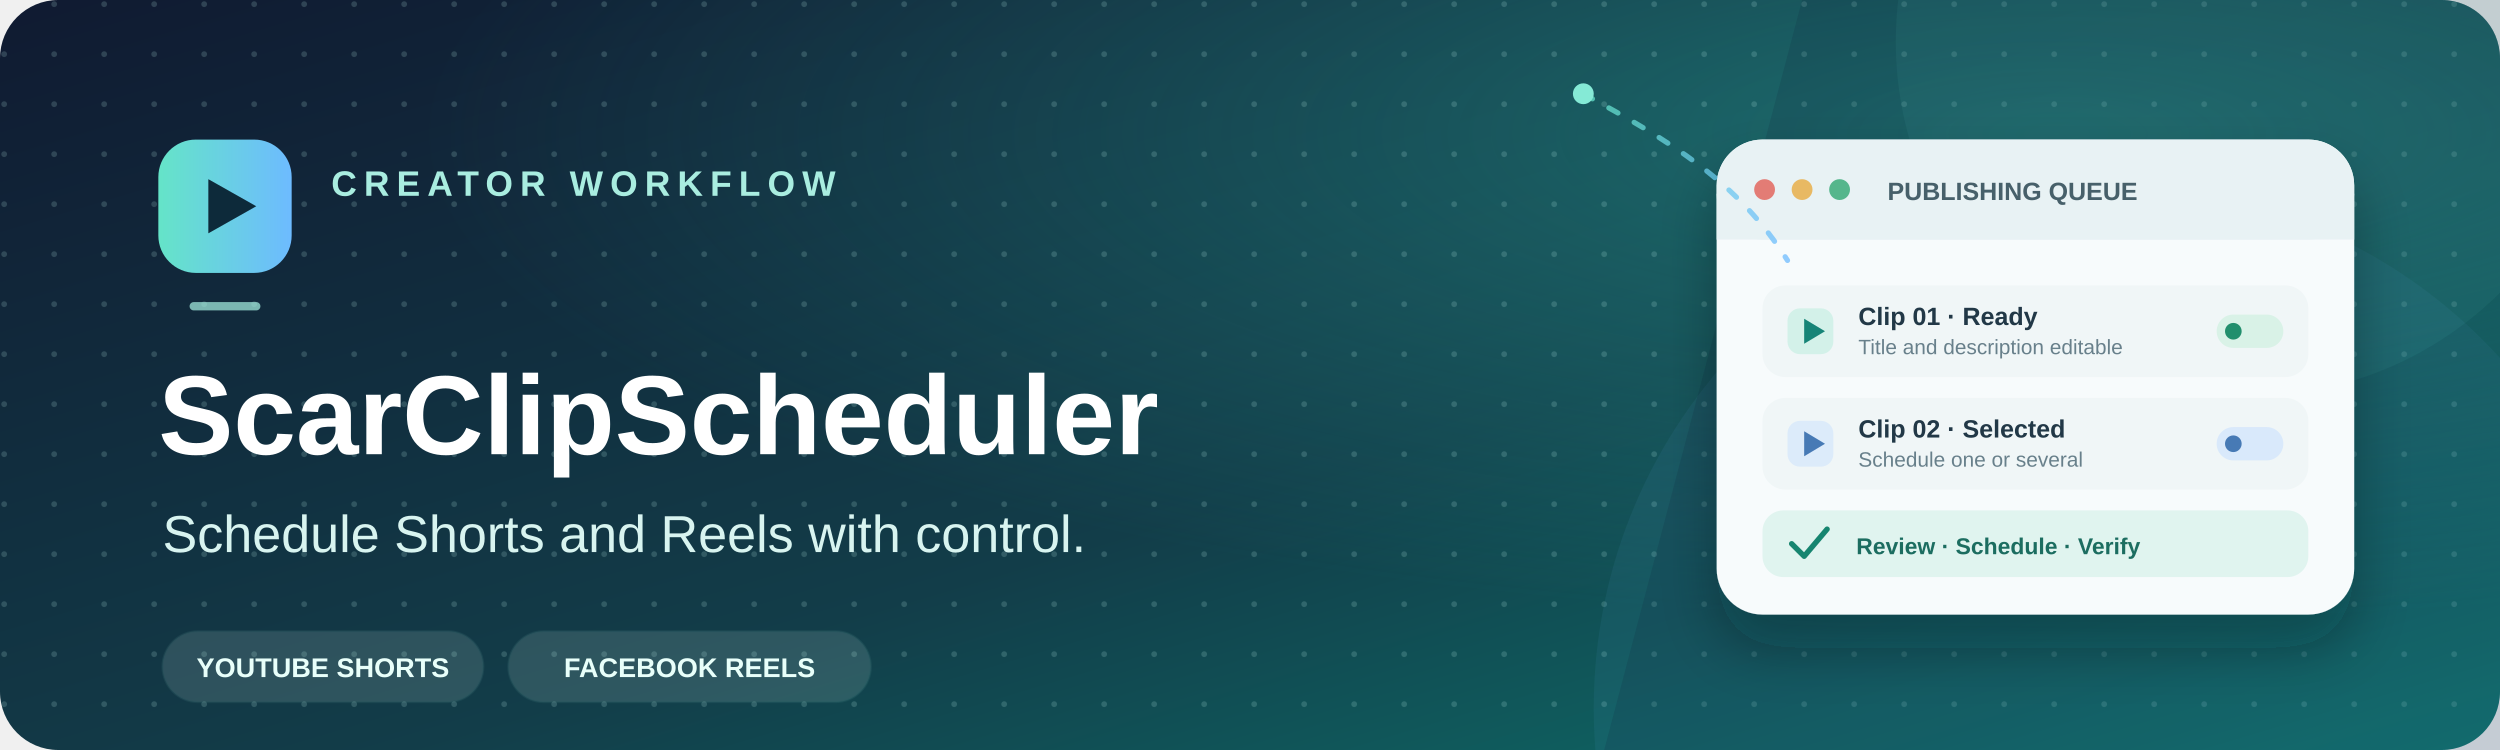
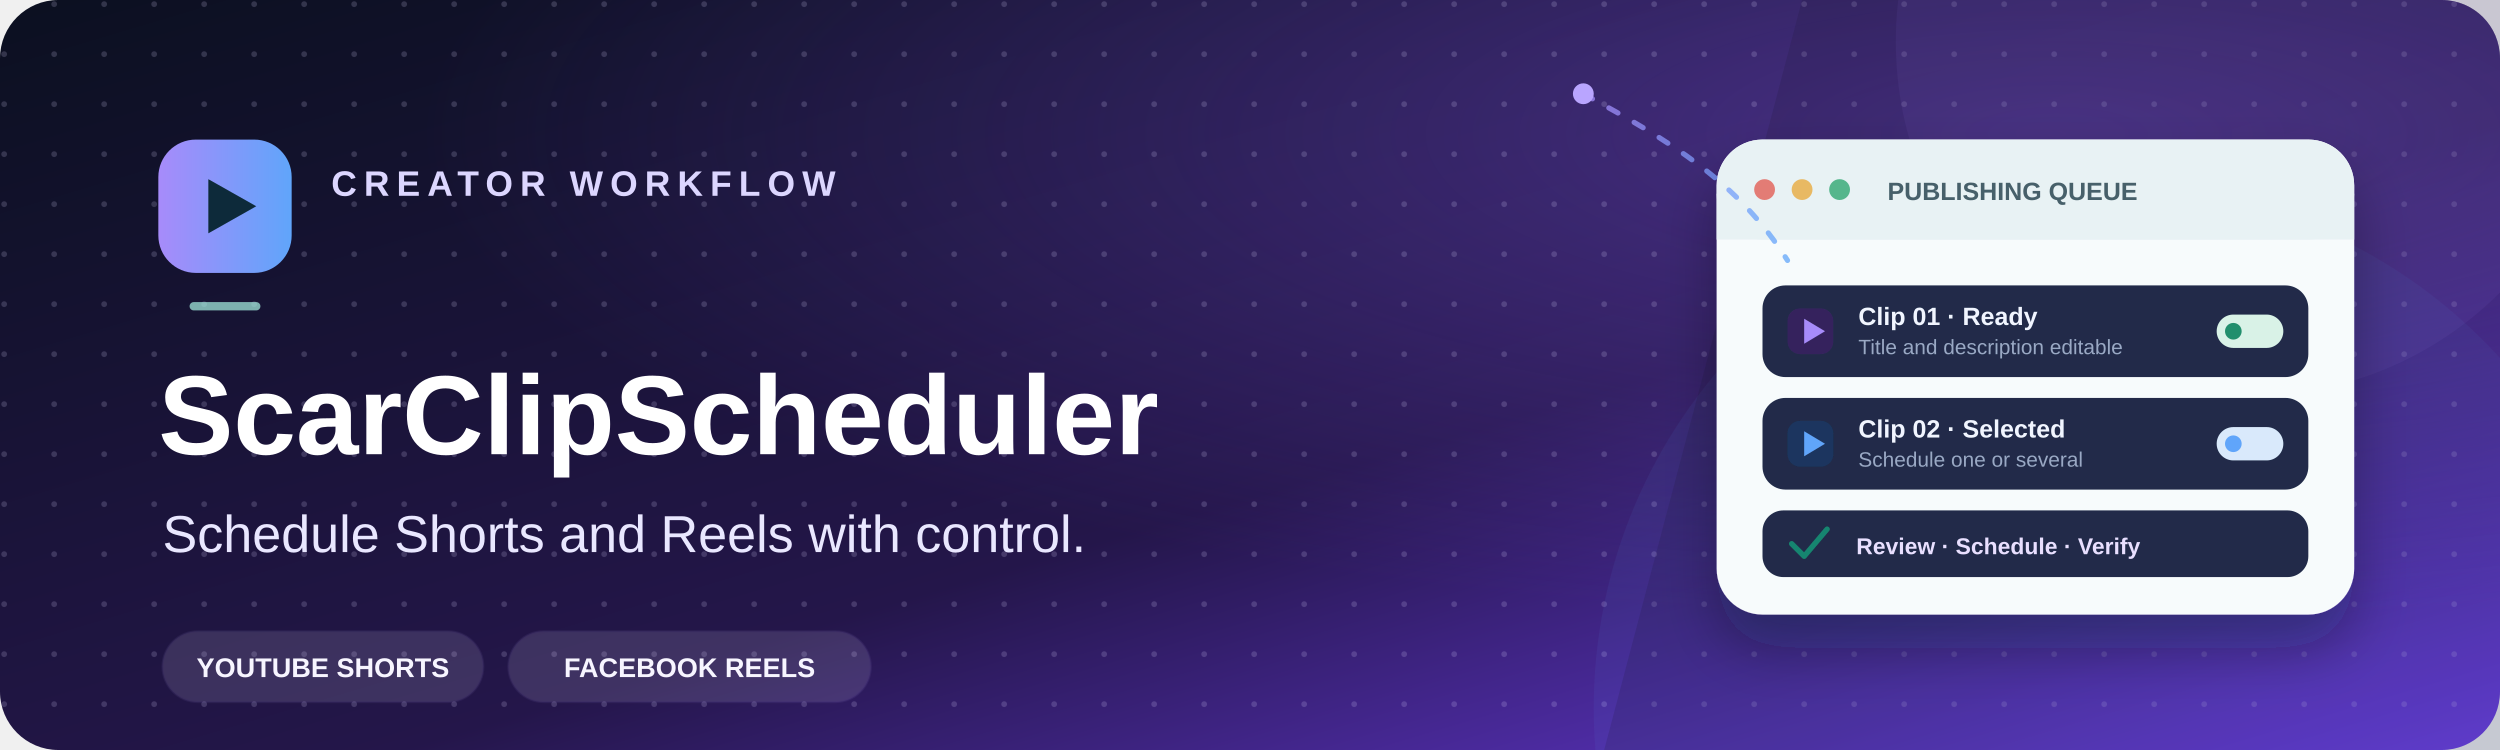
<svg xmlns="http://www.w3.org/2000/svg" width="1200" height="360" viewBox="0 0 1200 360" role="img" aria-labelledby="title desc">
  <defs>
    <linearGradient id="bg" x1="0" y1="0" x2="1" y2="1">
-       <stop offset="0" stop-color="#101A31" />
-       <stop offset=".58" stop-color="#123D49" />
-       <stop offset="1" stop-color="#0D766E" />
+       <stop offset="0" stop-color="#0B1020" />
+       <stop offset=".58" stop-color="#24164A" />
+       <stop offset="1" stop-color="#6D3CE8" />
    </linearGradient>
    <linearGradient id="accent" x1="0" y1="0" x2="1" y2="0">
-       <stop offset="0" stop-color="#65E4C8" />
-       <stop offset="1" stop-color="#6DBBFF" />
+       <stop offset="0" stop-color="#A78BFA" />
+       <stop offset="1" stop-color="#60A5FA" />
    </linearGradient>
    <radialGradient id="glow" cx=".82" cy=".18" r=".65">
-       <stop offset="0" stop-color="#2FC7B2" stop-opacity=".38" />
-       <stop offset="1" stop-color="#2FC7B2" stop-opacity="0" />
+       <stop offset="0" stop-color="#8B5CF6" stop-opacity=".38" />
+       <stop offset="1" stop-color="#8B5CF6" stop-opacity="0" />
    </radialGradient>
    <pattern id="dots" width="24" height="24" patternUnits="userSpaceOnUse">
-       <circle cx="2" cy="2" r="1.4" fill="#BDEFE7" opacity=".18" />
+       <circle cx="2" cy="2" r="1.4" fill="#DCD6FF" opacity=".18" />
    </pattern>
    <filter id="shadow" x="-30%" y="-30%" width="160%" height="160%">
      <feDropShadow dx="0" dy="16" stdDeviation="14" flood-color="#061322" flood-opacity=".32" />
    </filter>
  </defs>
  <rect width="1200" height="360" rx="28" fill="url(#bg)" />
  <rect width="1200" height="360" rx="28" fill="url(#glow)" />
  <rect width="1200" height="360" rx="28" fill="url(#dots)" />
-   <circle cx="1080" cy="20" r="170" fill="#67DCC8" opacity=".08" />
-   <circle cx="1015" cy="340" r="250" fill="#6CB9FF" opacity=".07" />
-   <path d="M865 0h335v360H770z" fill="#0B2137" opacity=".16" />
+   <circle cx="1080" cy="20" r="170" fill="#A78BFA" opacity=".08" />
+   <circle cx="1015" cy="340" r="250" fill="#60A5FA" opacity=".07" />
+   <path d="M865 0h335v360H770z" fill="#17132E" opacity=".16" />
  <g transform="translate(76 67)">
    <rect x="0" y="0" width="64" height="64" rx="18" fill="url(#accent)" />
    <path d="M24 19v26l23-13z" fill="#0D2A3A" />
    <rect x="15" y="78" width="34" height="4" rx="2" fill="#A8F3E4" opacity=".7" />
-     <text x="83" y="27" font-family="Segoe UI, Arial, sans-serif" font-size="17" font-weight="700" letter-spacing="3.4" fill="#A9EDE0">CREATOR WORKFLOW</text>
+     <text x="83" y="27" font-family="Segoe UI, Arial, sans-serif" font-size="17" font-weight="700" letter-spacing="3.4" fill="#DCD6FF">CREATOR WORKFLOW</text>
    <text x="0" y="151" font-family="Segoe UI, Arial, sans-serif" font-size="54" font-weight="750" fill="#FFFFFF">ScarClipScheduler</text>
-     <text x="2" y="198" font-family="Segoe UI, Arial, sans-serif" font-size="25" fill="#D8F4F0">Schedule Shorts and Reels with control.</text>
+     <text x="2" y="198" font-family="Segoe UI, Arial, sans-serif" font-size="25" fill="#E9E7FF">Schedule Shorts and Reels with control.</text>
    <g transform="translate(2 236)">
-       <rect width="154" height="34" rx="17" fill="#D9F8F1" opacity=".14" stroke="#99E7D7" stroke-opacity=".48" />
-       <text x="77" y="22" text-anchor="middle" font-family="Segoe UI, Arial, sans-serif" font-size="13" font-weight="650" fill="#E8FFFA">YOUTUBE SHORTS</text>
-       <rect x="166" width="174" height="34" rx="17" fill="#D9F8F1" opacity=".14" stroke="#99E7D7" stroke-opacity=".48" />
-       <text x="253" y="22" text-anchor="middle" font-family="Segoe UI, Arial, sans-serif" font-size="13" font-weight="650" fill="#E8FFFA">FACEBOOK REELS</text>
+       <rect width="154" height="34" rx="17" fill="#E9DFFF" opacity=".14" stroke="#B9A5FF" stroke-opacity=".48" />
+       <text x="77" y="22" text-anchor="middle" font-family="Segoe UI, Arial, sans-serif" font-size="13" font-weight="650" fill="#F7F5FF">YOUTUBE SHORTS</text>
+       <rect x="166" width="174" height="34" rx="17" fill="#E9DFFF" opacity=".14" stroke="#B9A5FF" stroke-opacity=".48" />
+       <text x="253" y="22" text-anchor="middle" font-family="Segoe UI, Arial, sans-serif" font-size="13" font-weight="650" fill="#F7F5FF">FACEBOOK REELS</text>
    </g>
  </g>
  <g transform="translate(824 67)" filter="url(#shadow)">
    <rect x="0" y="0" width="306" height="228" rx="22" fill="#F7FBFC" />
    <rect x="0" y="0" width="306" height="48" rx="22" fill="#E8F2F4" />
    <path d="M0 26v22h306V26" fill="#E8F2F4" />
    <circle cx="23" cy="24" r="5" fill="#E37C75" />
    <circle cx="41" cy="24" r="5" fill="#E8B964" />
    <circle cx="59" cy="24" r="5" fill="#54B68C" />
    <text x="82" y="29" font-family="Segoe UI, Arial, sans-serif" font-size="12" font-weight="700" fill="#47606A">PUBLISHING QUEUE</text>
    <g transform="translate(22 70)">
-       <rect width="262" height="44" rx="11" fill="#F0F6F7" />
-       <rect x="12" y="11" width="22" height="22" rx="6" fill="#D3F1E9" />
-       <path d="M20 16v12l10-6z" fill="#168477" />
-       <text x="46" y="19" font-family="Segoe UI, Arial, sans-serif" font-size="12" font-weight="700" fill="#203846">Clip 01 · Ready</text>
-       <text x="46" y="33" font-family="Segoe UI, Arial, sans-serif" font-size="10" fill="#68808B">Title and description editable</text>
+       <rect width="262" height="44" rx="11" fill="#202B49" />
+       <rect x="12" y="11" width="22" height="22" rx="6" fill="#35245D" />
+       <path d="M20 16v12l10-6z" fill="#A78BFA" />
+       <text x="46" y="19" font-family="Segoe UI, Arial, sans-serif" font-size="12" font-weight="700" fill="#F1F5FF">Clip 01 · Ready</text>
+       <text x="46" y="33" font-family="Segoe UI, Arial, sans-serif" font-size="10" fill="#9AA8C4">Title and description editable</text>
      <rect x="218" y="14" width="32" height="16" rx="8" fill="#D9F2E7" />
      <circle cx="226" cy="22" r="4" fill="#248F6D" />
    </g>
    <g transform="translate(22 124)">
-       <rect width="262" height="44" rx="11" fill="#F0F6F7" />
-       <rect x="12" y="11" width="22" height="22" rx="6" fill="#DCEBFA" />
-       <path d="M20 16v12l10-6z" fill="#477AB5" />
-       <text x="46" y="19" font-family="Segoe UI, Arial, sans-serif" font-size="12" font-weight="700" fill="#203846">Clip 02 · Selected</text>
-       <text x="46" y="33" font-family="Segoe UI, Arial, sans-serif" font-size="10" fill="#68808B">Schedule one or several</text>
+       <rect width="262" height="44" rx="11" fill="#202B49" />
+       <rect x="12" y="11" width="22" height="22" rx="6" fill="#1E355E" />
+       <path d="M20 16v12l10-6z" fill="#60A5FA" />
+       <text x="46" y="19" font-family="Segoe UI, Arial, sans-serif" font-size="12" font-weight="700" fill="#F1F5FF">Clip 02 · Selected</text>
+       <text x="46" y="33" font-family="Segoe UI, Arial, sans-serif" font-size="10" fill="#9AA8C4">Schedule one or several</text>
      <rect x="218" y="14" width="32" height="16" rx="8" fill="#D9E9FB" />
-       <circle cx="226" cy="22" r="4" fill="#477AB5" />
+       <circle cx="226" cy="22" r="4" fill="#60A5FA" />
    </g>
    <g transform="translate(22 178)">
-       <rect width="262" height="32" rx="10" fill="#E0F4EF" />
+       <rect width="262" height="32" rx="10" fill="#202B49" />
      <path d="M14 16l6 6 11-13" fill="none" stroke="#18856F" stroke-width="2.6" stroke-linecap="round" stroke-linejoin="round" />
-       <text x="45" y="21" font-family="Segoe UI, Arial, sans-serif" font-size="11" font-weight="700" fill="#1C6D61">Review · Schedule · Verify</text>
+       <text x="45" y="21" font-family="Segoe UI, Arial, sans-serif" font-size="11" font-weight="700" fill="#E9DFFF">Review · Schedule · Verify</text>
    </g>
  </g>
  <path d="M760 45c42 23 74 42 98 80" fill="none" stroke="url(#accent)" stroke-width="2.5" stroke-linecap="round" opacity=".75" stroke-dasharray="5 9" />
-   <circle cx="760" cy="45" r="5" fill="#85EAD6" />
+   <circle cx="760" cy="45" r="5" fill="#B9A5FF" />
</svg>
